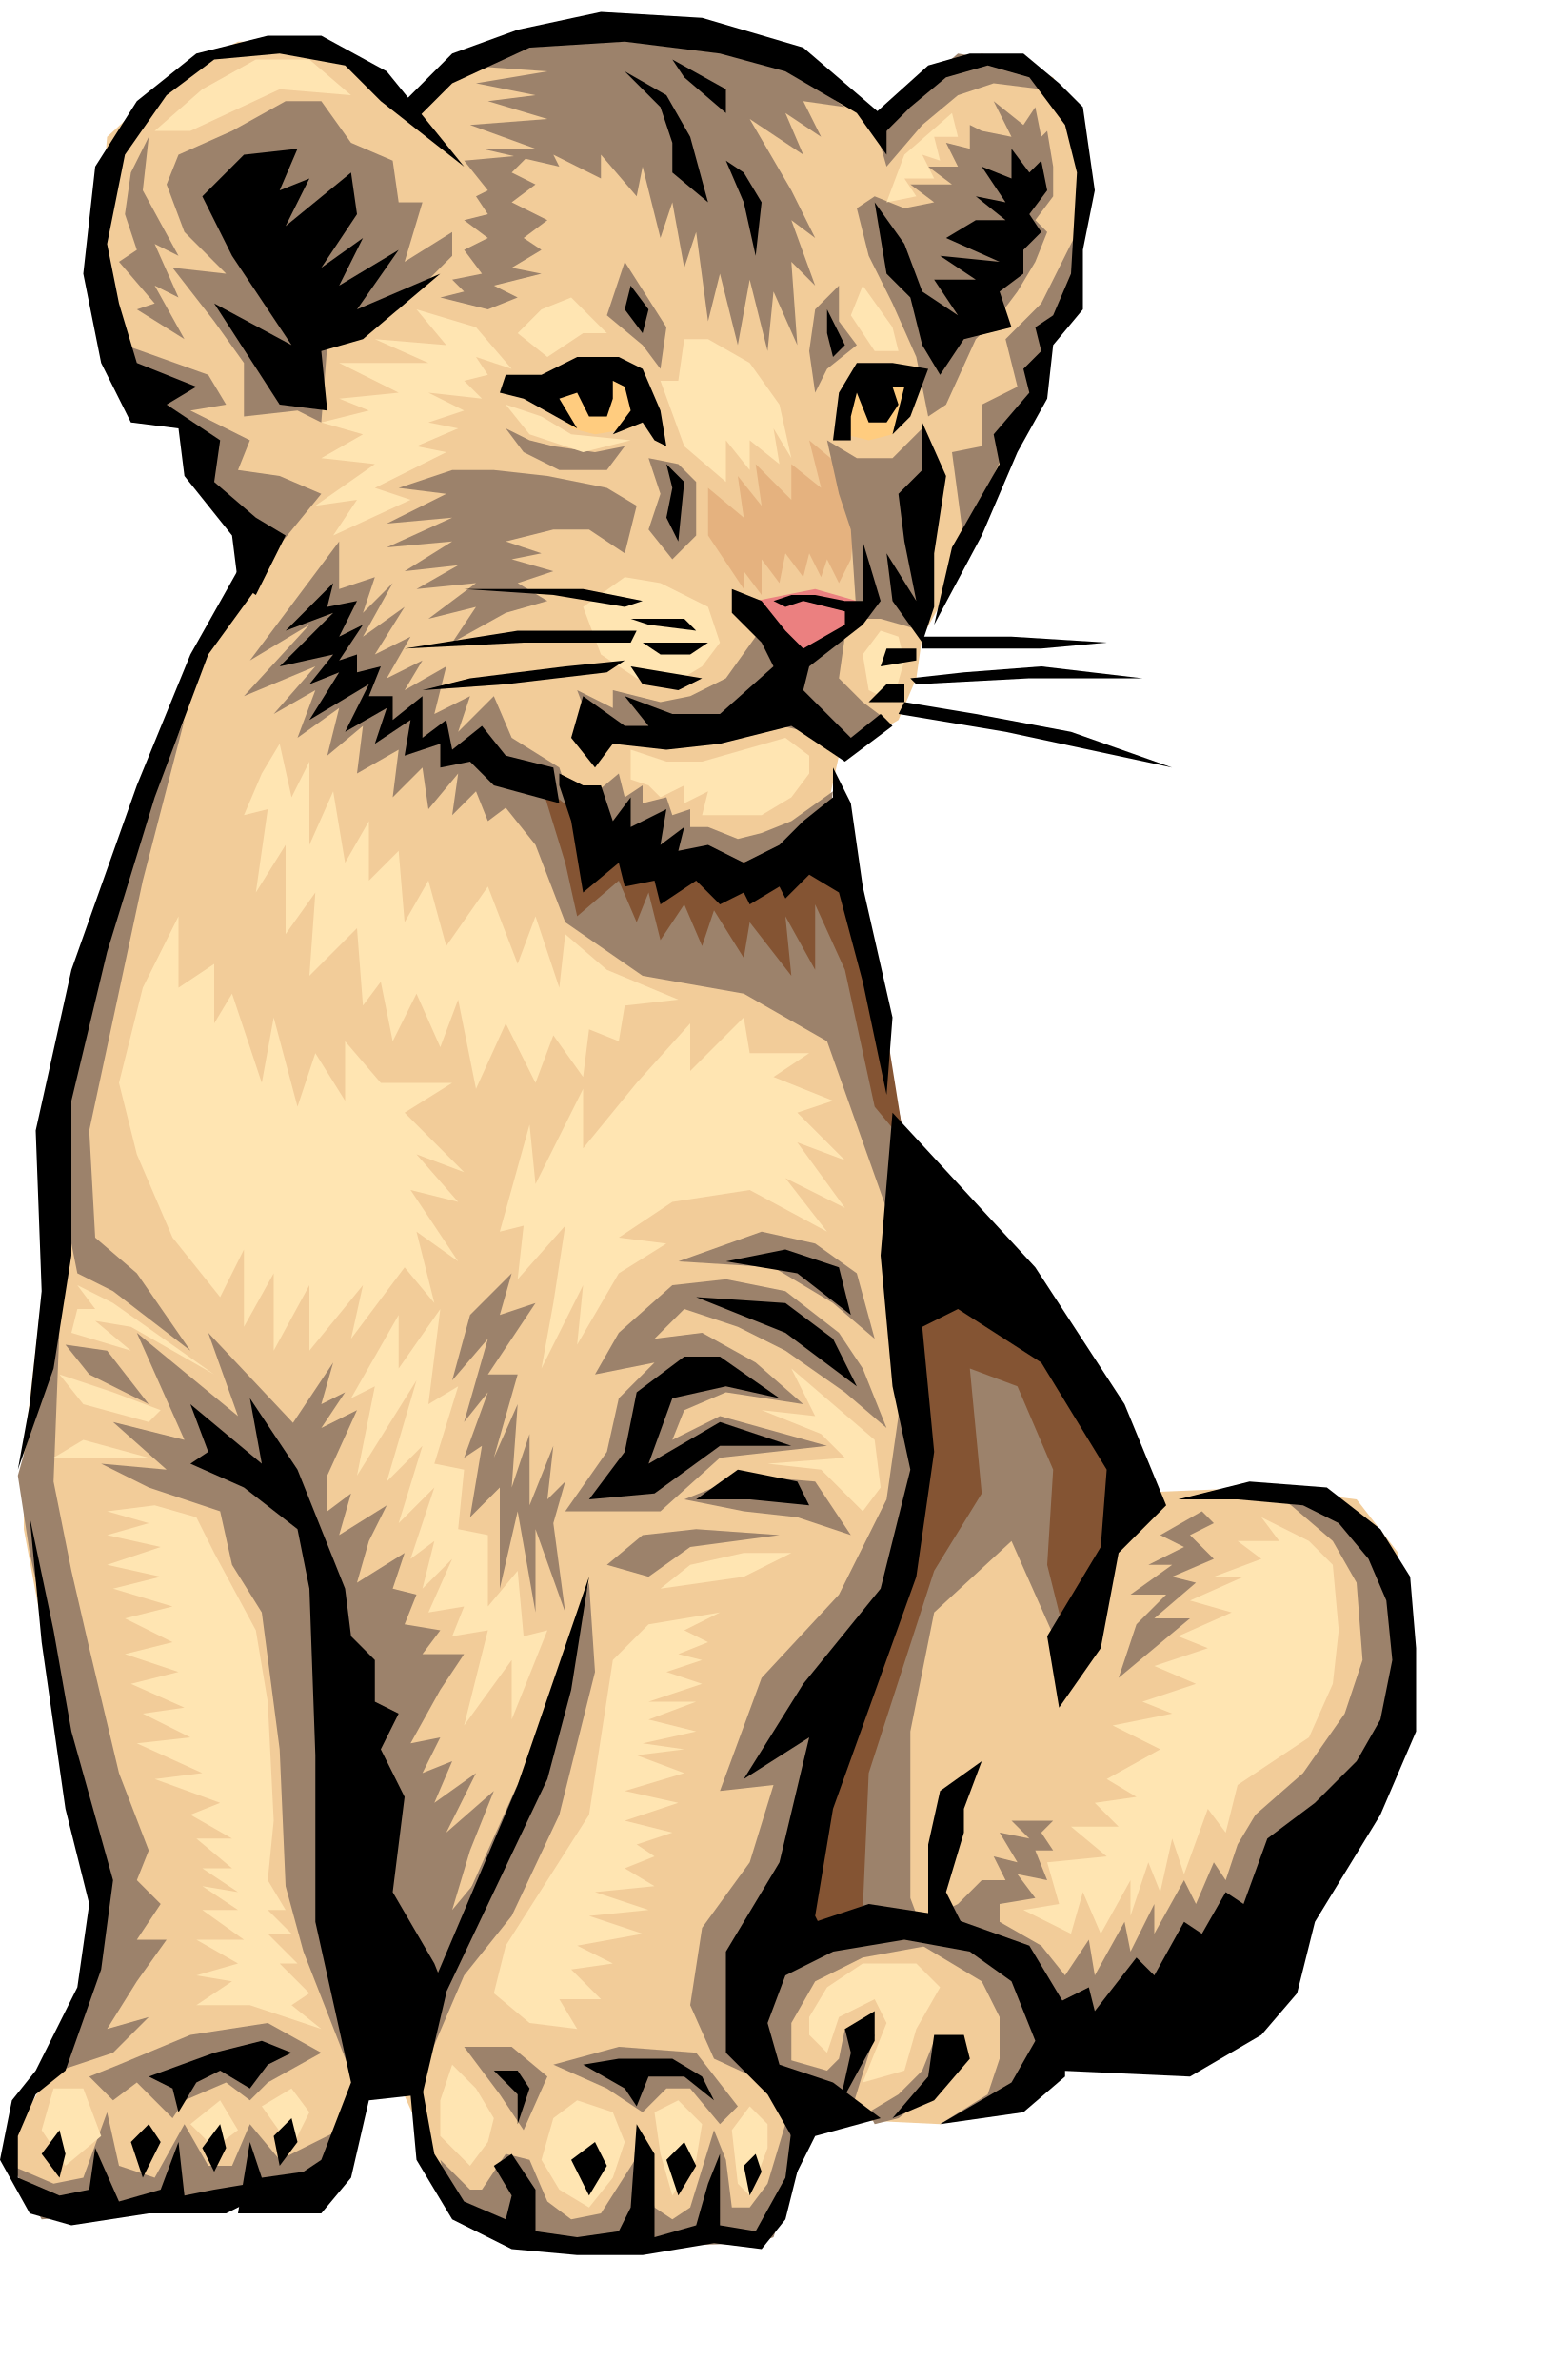
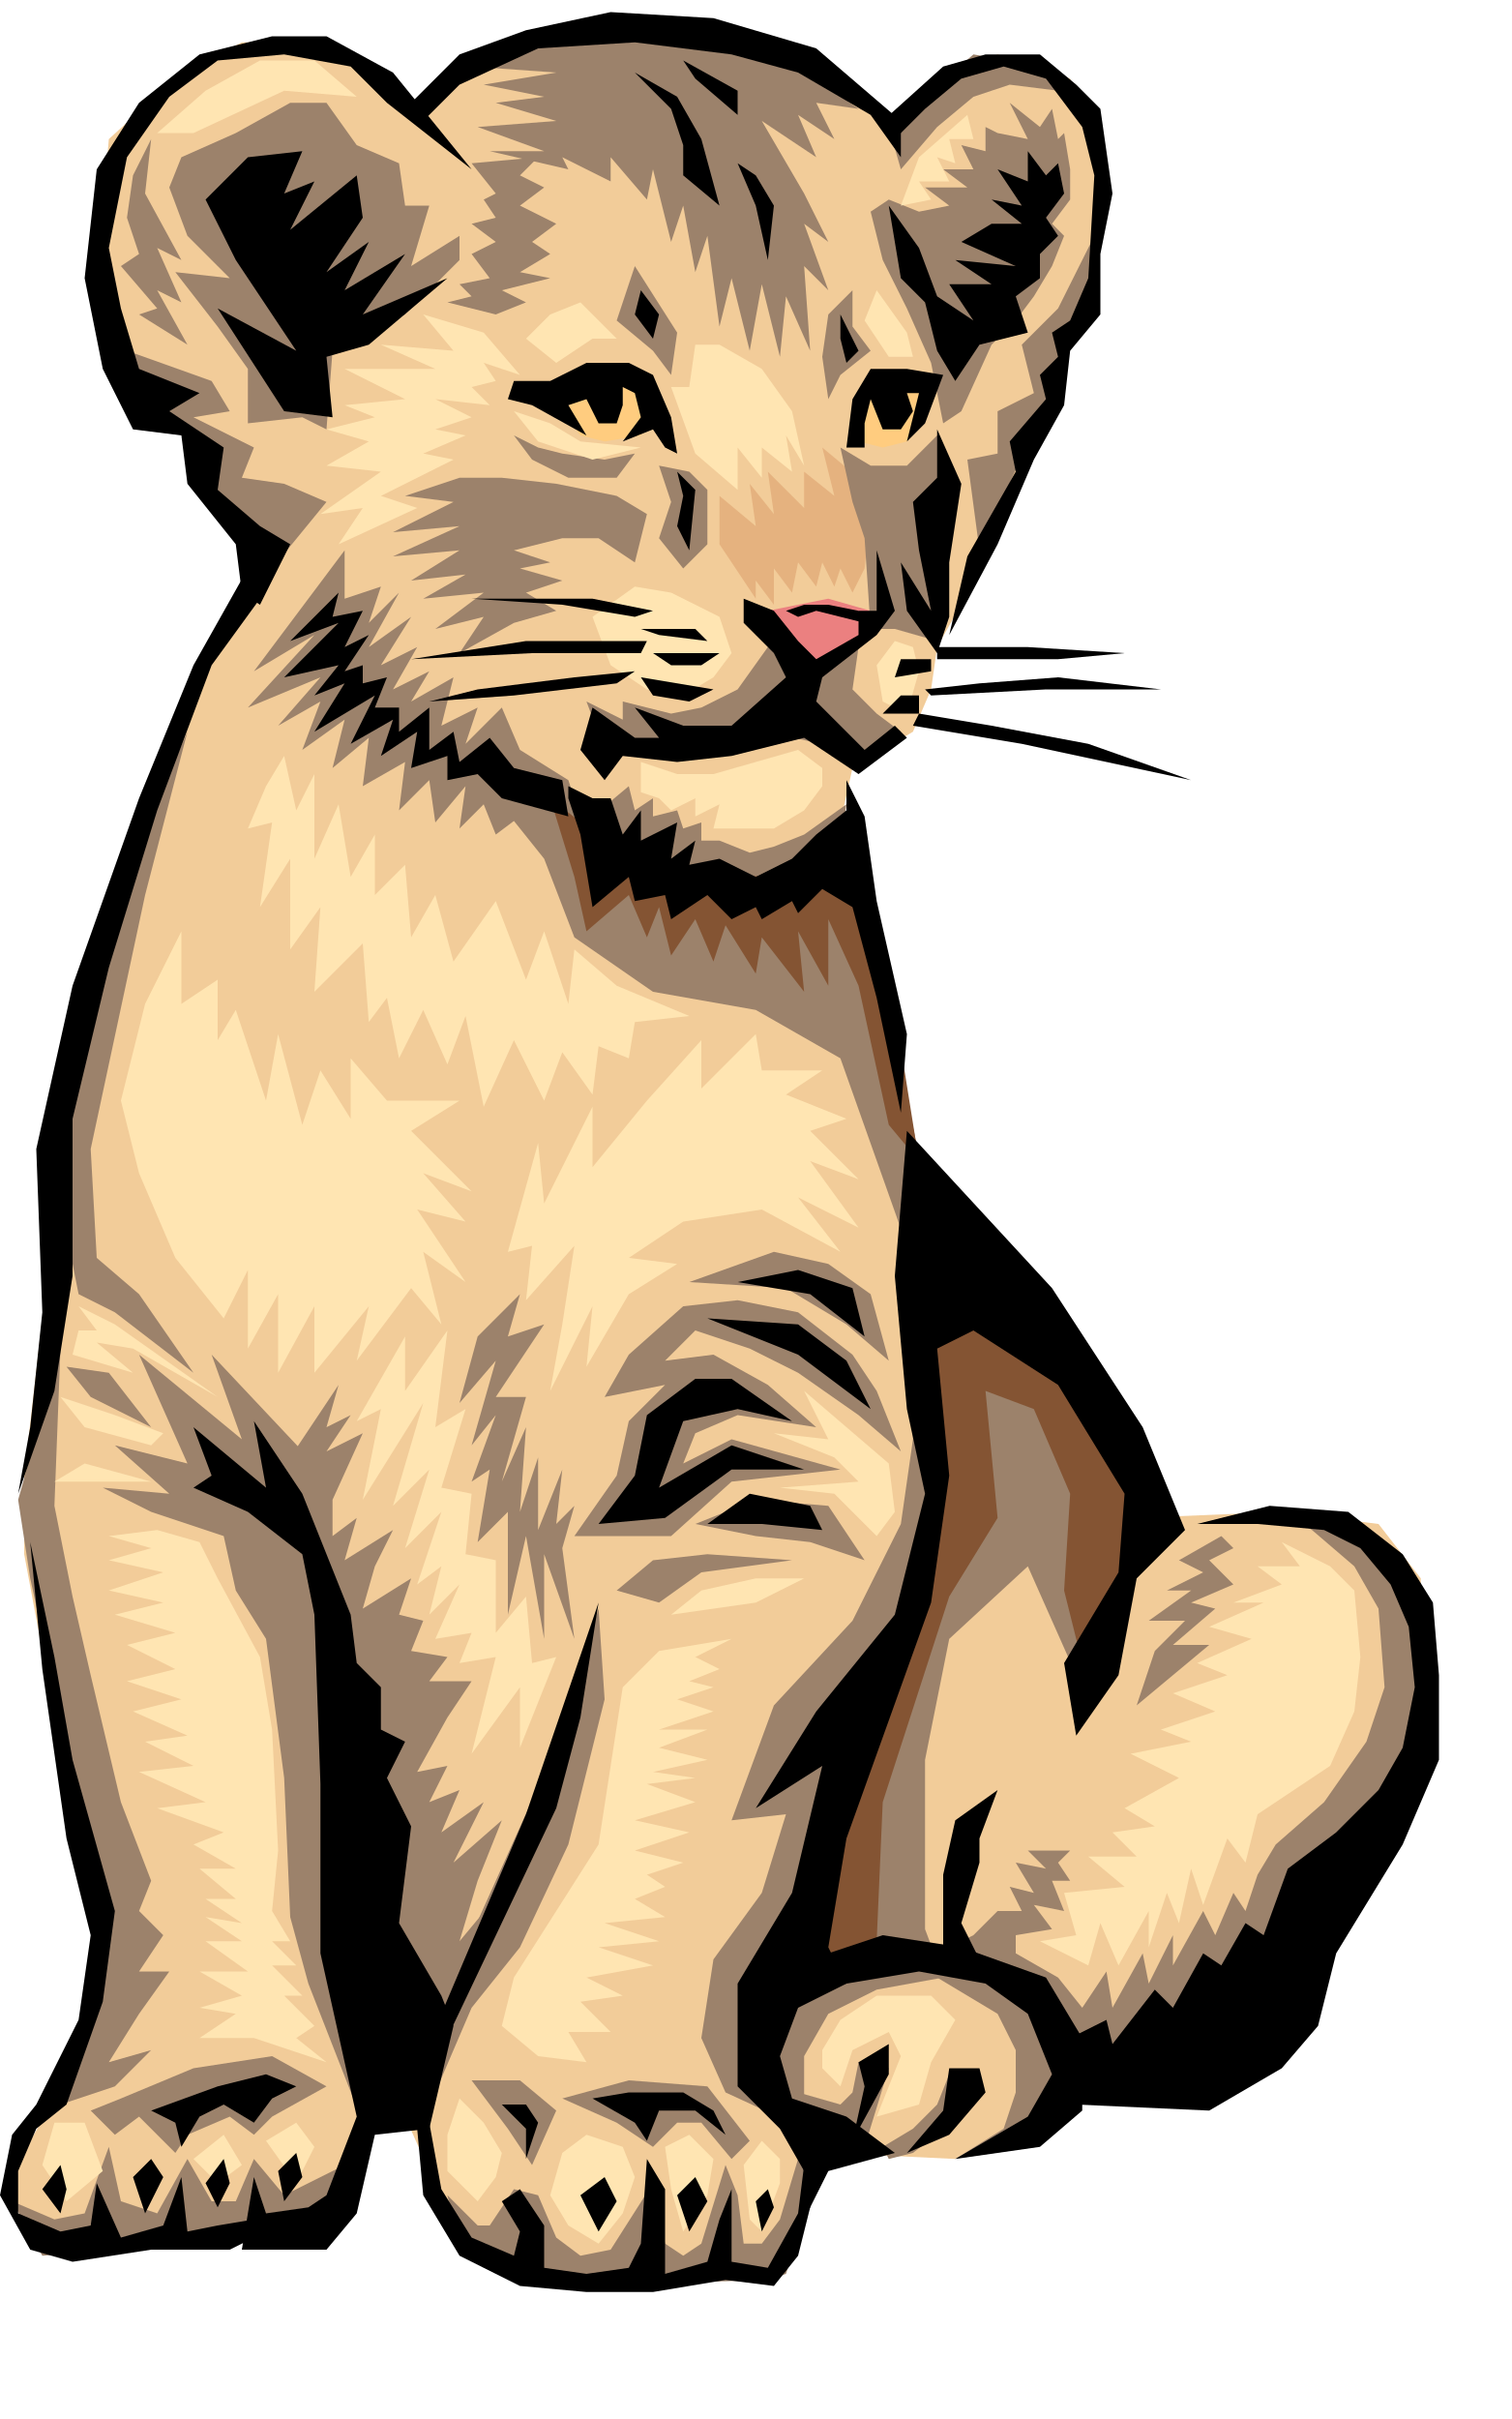
- <svg xmlns="http://www.w3.org/2000/svg" width="260" height="400">
+ <svg xmlns="http://www.w3.org/2000/svg" width="250" height="400">
  <g>
    <polygon fill="#f2cc99" points=" 69,18 82,8 99,3 118,5 135,12 149,21 156,13 165,9 177,13 183,28 180,50 164,91 155,107 154,114 151,121 141,127 139,136 155,206 157,251 126,342 133,357 128,376 83,376 75,368 67,350 61,350 53,369 4,369 2,361 5,354 12,342 16,321 4,257 4,244 7,218 9,179 26,127 43,93 32,77 30,70 24,67 16,49 17,35 18,23 30,12 40,7 53,7 62,12" />
    <polygon fill="#e5b27f" points=" 142,79 136,74 138,82 133,78 133,84 127,78 128,85 124,80 125,87 119,82 119,90 125,99 125,96 128,100 128,94 131,98 132,93 135,97 136,93 138,97 139,94 141,98 143,94 144,85" />
    <polygon fill="#eb8080" points=" 127,101 132,100 137,99 144,101 143,105 135,110" />
    <polygon fill="#f2cc99" points=" 178,229 157,248 139,296 126,349 137,356 158,357 183,342 212,332 235,288 235,261 228,252 212,250 188,251" />
    <g fill="#9c826b">
      <polygon points=" 56,229 48,241 48,250 57,281 63,325 71,338 81,315 76,321 79,311 83,301 75,308 80,298 73,303 76,296 71,298 74,292 69,293 74,284 78,278 71,278 74,274 68,273 70,268 66,267 68,261 60,266 62,259 65,253 57,258 59,251 55,254 55,248 60,237 54,240 58,234 54,236" />
      <polygon points=" 74,363 79,368 81,368 85,362 89,363 92,370 96,373 101,372 108,361 110,371 113,373 116,371 120,358 122,363 123,371 126,371 129,367 132,357 135,361 130,376 127,377 94,378 84,376 76,371" />
      <polygon points=" 212,250 219,251 228,258 236,270 235,287 225,304 205,332 177,343 171,352 158,357 166,352 168,346 168,339 165,333 155,327 155,323 161,320 165,316 169,316 167,312 171,313 168,308 173,309 170,306 177,306 175,308 177,311 174,311 176,316 171,315 174,319 168,320 168,323 175,327 179,332 183,326 184,332 189,323 190,328 194,320 194,325 199,316 201,320 204,313 206,316 208,310 211,305 219,298 226,288 229,279 228,266 224,259 217,253" />
      <polygon points=" 151,205 151,238 149,252 141,268 128,282 121,301 130,300 126,313 118,324 116,337 120,346 133,352 133,340 137,333 145,329 156,327 153,319 153,291 157,271 170,259 178,277 193,250 174,216" />
      <polygon points=" 78,127 90,142 95,155 108,164 125,167 139,175 150,206 152,191 141,140 121,148 100,136" />
      <polygon points=" 21,58 35,63 38,68 32,69 42,74 40,79 47,80 54,83 45,94 34,81 32,73 24,66" />
      <polygon points=" 71,34 67,34 66,27 59,24 54,17 48,17 39,22 30,26 28,31 31,39 38,46 29,45 36,54 41,61 41,70 50,69 54,71 55,58 67,52 76,43 76,39 68,44" />
      <polygon points=" 139,74 141,83 143,89 144,104 148,104 155,106 154,86 157,77 155,72 150,77 144,77" />
      <polygon points=" 105,44 102,53 108,58 111,62 112,55" />
      <polygon points=" 141,48 141,54 144,58 139,62 137,66 136,59 137,52" />
      <polygon points=" 98,135 104,130 105,134 108,132 108,135 112,134 113,137 116,136 116,139 119,139 124,141 128,140 133,138 140,133 139,140 126,146 104,144" />
      <polygon points=" 97,116 103,119 103,116 111,118 116,117 122,114 127,107 135,111 142,107 141,114 145,118 149,121 145,125 140,124 127,121 113,125 100,124" />
      <polygon points=" 147,33 152,35 157,34 153,31 160,31 156,28 161,28 159,24 163,25 163,21 165,22 170,23 167,17 172,21 174,18 175,23 176,22 177,28 177,33 174,37 176,39 174,44 171,49 168,53 164,57 159,68 156,70 154,60 150,51 146,43 144,35" />
      <polygon points=" 85,72 89,74 93,75 100,76 105,75 102,79 94,79 88,76" />
      <polygon points=" 86,214 79,221 76,232 82,225 78,239 82,234 78,245 81,243 79,255 84,250 84,267 87,254 90,271 90,257 95,271 93,256 95,249 92,252 93,243 89,253 89,241 86,250 87,236 83,245 87,231 82,231 90,219 84,221" />
    </g>
    <g fill="#ffcc7f">
      <polygon points=" 93,68 96,72 100,73 106,72 108,66 105,63 100,62" />
      <polygon points=" 144,64 142,68 142,73 146,74 150,73 154,64 149,62" />
    </g>
    <g fill="#9c826b">
      <polygon points=" 57,91 42,111 52,105 41,117 53,112 46,120 53,116 50,124 57,119 55,127 61,122 60,130 67,126 66,134 71,129 72,136 77,130 76,137 80,133 82,138 86,135 96,135 94,129 86,124 83,117 77,123 79,117 73,120 75,112 68,116 71,111 65,114 69,107 63,110 68,102 61,107 66,98 61,103 63,97 57,99" />
      <polygon points=" 83,79 76,79 67,82 75,83 65,88 76,87 65,92 76,91 68,96 77,95 70,99 80,98 72,104 80,102 76,108 85,103 92,101 87,98 93,96 86,94 91,93 85,91 93,89 99,89 105,93 107,85 102,82 92,80" />
      <polygon points=" 109,77 111,83 109,89 113,94 117,90 117,81 114,78" />
      <polygon points=" 122,128 127,126 134,127 136,129 134,130 130,128 124,129" />
      <polygon points=" 78,27 82,32 80,33 82,36 78,37 82,40 78,42 81,46 76,47 78,49 74,50 82,52 87,50 83,48 91,46 86,45 91,42 88,40 92,37 86,34 90,31 86,29 89,26" />
      <polygon points=" 82,17 92,20 79,21 90,25 81,25 94,28 93,26 101,30 101,26 107,33 108,28 111,40 113,34 115,45 117,39 119,54 121,46 124,58 126,47 129,59 130,49 134,58 133,44 137,48 133,37 137,40 133,32 126,20 135,26 132,19 138,23 135,17 142,18 132,11 116,6 94,6 78,11 92,12 80,14 90,16" />
      <polygon points=" 142,234 132,227 124,223 115,220 110,225 118,224 127,229 135,236 122,234 115,237 113,242 121,238 139,243 121,245 111,254 95,254 102,244 104,235 110,229 100,231 104,224 113,216 122,215 132,217 141,224 145,230 149,240" />
      <polygon points=" 115,252 125,248 137,249 143,258 134,255 125,254" />
      <polygon points=" 114,212 130,213 140,219 147,225 144,214 137,209 128,207" />
      <polygon points=" 102,263 108,258 117,257 131,258 116,260 109,265" />
      <polygon points=" 51,241 35,224 40,238 23,224 31,242 19,239 28,247 17,246 25,250 37,254 39,263 44,271 47,294 48,317 51,328 60,351 60,323 53,262 47,246" />
      <polygon points=" 2,364 9,367 14,366 18,355 20,364 26,366 31,357 35,364 39,364 42,357 47,363 53,360 59,357 54,369 7,373" />
      <polygon points=" 7,349 19,345 25,339 18,341 23,333 28,326 23,326 27,320 23,316 25,311 20,298 15,277 12,264 9,249 10,223 3,248 5,261 15,307 17,326 11,343" />
      <polygon points=" 11,226 15,231 25,236 18,227" />
      <polygon points=" 13,214 19,217 32,227 23,214 16,208 15,190 24,148 31,121 24,137 14,170 8,189" />
      <polygon points=" 202,254 195,258 199,260 193,263 197,263 190,268 196,268 191,273 188,282 200,272 194,272 201,266 197,265 204,262 200,258 204,256" />
    </g>
    <g fill="#845433">
      <polygon points=" 151,213 165,212 179,225 189,246 187,262 179,275 176,263 177,247 171,233 163,230 165,251 157,264 146,298 145,321 133,326 143,285 154,260 153,240" />
      <polygon points=" 91,132 95,145 97,154 104,148 107,155 109,150 111,158 115,152 118,159 120,153 125,161 126,155 133,164 132,154 137,163 137,152 142,163 147,186 152,192 148,167 141,143 124,145 105,143" />
    </g>
    <g fill="#9c826b">
      <polygon points=" 31,57 23,52 26,51 20,44 23,42 21,36 22,29 25,23 24,32 30,43 26,41 30,50 26,48" />
      <polygon points=" 147,21 149,28 155,21 161,16 167,14 175,15 173,11 161,9" />
      <polygon points=" 181,39 175,51 169,57 171,65 165,68 165,75 160,76 162,91 171,71 180,51" />
      <polygon points=" 132,346 139,348 141,346 142,341 147,342 143,355 133,350" />
      <polygon points=" 146,355 151,352 155,348 157,343 160,349 151,356 147,357" />
      <polygon points=" 99,266 100,281 94,305 86,322 78,332 72,346 73,331 91,291" />
      <polygon points=" 20,347 32,342 45,340 54,345 45,350 42,353 38,350 31,353 29,356 23,350 19,353 15,349" />
      <polygon points=" 78,344 86,344 92,349 88,358 84,352" />
      <polygon points=" 93,347 104,344 117,345 124,354 121,357 116,351 112,351 108,355 102,351" />
    </g>
    <g fill="#000000">
      <polygon points=" 105,12 111,18 113,24 113,29 119,34 116,23 112,16" />
      <polygon points=" 122,27 125,34 127,43 128,34 125,29" />
      <polygon points=" 115,13 122,19 122,15 113,10" />
    </g>
    <g fill="#ffe5b2">
      <polygon points=" 116,172 107,182 98,193 98,183 90,199 89,189 84,207 88,206 87,215 95,206 93,219 91,230 98,216 97,226 104,214 112,209 104,208 113,202 126,200 139,207 132,198 142,203 134,192 142,195 134,187 140,185 130,181 136,177 126,177 125,171 116,180" />
      <polygon points=" 74,220 67,230 67,221 59,235 63,233 60,248 70,232 65,249 71,243 67,256 73,250 69,262 73,259 71,267 76,262 72,271 78,270 76,275 82,274 78,290 86,279 86,289 92,274 88,275 87,264 82,270 82,258 77,257 78,247 73,246 77,233 72,236" />
      <polygon points=" 133,230 147,242 148,250 145,254 138,247 129,246 142,245 138,241 128,237 137,238" />
      <polygon points=" 133,261 125,261 116,263 111,267 125,265" />
      <polygon points=" 121,271 109,273 103,279 99,305 92,316 85,327 83,335 89,340 97,341 94,336 101,336 96,331 103,330 97,327 108,325 99,322 109,321 100,318 110,317 105,314 110,312 107,310 113,308 105,306 114,303 105,301 115,298 107,295 115,294 108,293 117,291 109,289 117,286 109,286 118,283 112,281 118,279 114,278 119,276 115,274" />
      <polygon points=" 79,364 74,359 74,353 76,347 80,351 83,356 82,360" />
      <polygon points=" 91,363 93,356 97,353 103,355 105,360 103,366 99,371 94,368" />
      <polygon points=" 110,355 114,353 118,357 117,363 113,369 111,362" />
      <polygon points=" 126,354 123,358 124,367 126,369 129,361 129,357" />
      <polygon points=" 30,154 24,166 20,182 23,194 29,208 37,218 41,210 41,223 46,214 46,227 52,216 52,227 61,216 59,225 68,213 73,219 70,207 77,212 69,200 77,202 70,194 78,197 68,187 76,182 64,182 58,175 58,185 53,177 50,186 46,171 44,182 39,167 36,172 36,162 30,166" />
      <polygon points=" 44,130 41,137 45,136 43,150 48,142 48,157 53,150 52,164 60,156 61,169 64,165 66,175 70,167 74,176 77,168 80,183 85,172 90,182 93,174 98,181 99,173 104,175 105,169 114,168 102,163 95,157 94,166 90,154 87,162 82,149 75,159 72,148 68,155 67,143 62,148 62,138 58,145 56,133 52,142 52,128 49,134 47,125" />
      <polygon points=" 13,216 19,219 36,231 22,223 16,222 22,227 12,224 13,220 16,220" />
      <polygon points=" 10,231 14,236 25,239 27,237 19,234" />
      <polygon points=" 9,245 14,242 25,245 13,245" />
      <polygon points=" 33,255 26,253 18,254 25,256 18,258 27,260 18,263 27,265 19,267 29,270 21,272 29,276 21,278 30,281 22,283 31,287 24,288 32,292 23,293 34,298 26,299 37,303 32,305 39,309 33,309 39,314 34,314 40,318 34,317 40,321 34,321 41,326 33,326 40,330 33,332 39,333 33,337 42,337 54,341 49,337 52,335 47,330 50,330 45,325 49,325 45,321 48,321 45,316 46,306 45,286 43,274 36,261" />
      <polygon points=" 7,358 9,351 14,351 17,359 11,364" />
      <polygon points=" 44,354 49,351 52,355 49,361" />
      <polygon points=" 32,357 37,353 40,358 36,361" />
      <polygon points=" 139,334 145,330 154,330 158,334 154,341 152,348 145,350 149,340 147,336 141,339 139,345 136,342 136,339" />
      <polygon points=" 208,259 215,259 212,255 220,259 224,263 225,274 224,283 220,292 208,300 206,308 203,304 199,315 197,309 195,318 193,313 190,322 190,316 185,325 182,318 180,325 172,321 178,320 176,313 186,312 180,307 188,307 184,303 191,302 186,299 195,294 187,290 197,288 192,286 201,283 194,280 203,277 198,275 207,271 200,269 209,265 204,265 212,262" />
      <polygon points=" 106,126 106,131 109,132 111,134 115,132 115,135 119,133 118,137 123,137 128,137 133,134 136,130 136,127 132,124 118,128 112,128 106,126 106,126 106,126" />
      <polygon points=" 107,114 101,110 98,102 105,97 111,98 119,102 121,108 118,112 113,115" />
      <polygon points=" 148,106 145,110 146,116 150,118 152,111 151,107" />
      <polygon points=" 80,55 70,52 75,58 63,57 72,61 57,61 67,66 57,67 62,69 54,71 61,73 54,77 63,78 53,85 60,84 56,90 69,84 63,82 75,76 70,75 77,72 72,71 78,69 72,66 81,67 78,64 82,63 80,60 86,62" />
      <polygon points=" 87,56 91,52 96,50 102,56 98,56 92,60" />
      <polygon points=" 85,68 89,73 98,76 106,74 96,73 91,70" />
      <polygon points=" 115,57 114,64 111,64 115,75 122,81 122,74 126,79 126,74 131,78 130,72 133,77 131,68 126,61 119,57" />
      <polygon points=" 145,48 143,53 147,59 151,59 150,55" />
      <polygon points=" 26,22 34,15 43,10 52,10 59,16 47,15 32,22" />
      <polygon points=" 160,19 152,26 149,34 154,33 152,30 157,30 155,26 158,27 157,23 161,23" />
    </g>
    <g fill="#000000">
      <polygon points=" 98,117 105,122 109,122 105,117 113,120 121,120 130,112 128,108 123,103 123,99 128,101 132,106 135,109 142,105 142,101 145,101 145,91 148,101 145,105 136,112 135,116 143,124 148,120 150,122 142,128 133,122 121,125 112,126 103,125 100,129 96,124" />
      <polygon points=" 146,118 152,118 152,115 149,115" />
      <polygon points=" 148,112 154,111 154,109 149,109" />
      <polygon points=" 106,112 108,115 114,116 118,114" />
      <polygon points=" 108,108 111,110 116,110 119,108" />
      <polygon points=" 106,104 109,105 117,106 115,104" />
      <polygon points=" 50,25 41,26 34,33 39,43 49,58 36,51 47,68 55,69 54,59 61,57 74,46 60,52 67,42 57,48 61,40 54,45 60,36 59,29 48,38 52,30 47,32" />
      <polygon points=" 147,34 152,41 155,49 161,53 157,47 164,47 158,43 168,44 159,40 164,37 169,37 164,33 169,34 165,28 170,30 170,25 173,29 175,27 176,32 173,36 175,39 172,42 172,46 168,49 170,55 162,57 158,63 155,58 153,50 149,46" />
      <polygon points=" 155,71 159,80 157,93 157,102 155,108 150,101 149,93 154,101 152,91 151,83 155,79" />
      <polygon points=" 112,78 115,81 114,91 112,87 113,82" />
      <polygon points=" 78,28 64,17 58,11 47,9 36,10 28,16 21,26 18,41 20,51 23,61 33,65 28,68 37,74 36,81 43,87 48,90 43,100 40,98 39,90 31,80 30,72 22,71 17,61 14,46 16,28 23,17 33,9 45,6 54,6 65,12" />
      <polygon points=" 67,18 76,9 87,5 101,2 118,3 135,8 149,20 149,26 144,19 132,12 121,9 105,7 89,8 76,14 70,20" />
      <polygon points=" 56,98 48,106 56,103 47,112 56,110 52,115 57,113 52,121 62,115 58,123 65,119 63,125 69,121 68,127 74,125 74,129 79,128 83,132 94,135 93,129 85,127 81,122 76,126 75,121 71,124 71,117 66,121 66,117 62,117 64,112 60,113 60,110 57,111 61,105 57,107 60,101 55,102" />
      <polygon points=" 101,132 103,138 106,134 106,139 112,136 111,142 115,139 114,143 119,142 125,145 131,142 135,138 140,134 140,129 143,135 145,149 150,171 149,184 145,165 141,150 136,147 132,151 131,149 126,152 125,150 121,152 117,148 111,152 110,148 105,149 104,145 98,150 96,138 94,132 94,130 98,132" />
      <polygon points=" 41,94 32,110 23,132 12,163 6,190 7,217 5,236 3,247 9,230 12,211 12,185 18,160 26,134 35,110 43,99" />
      <polygon points=" 32,246 41,250 50,257 52,267 53,295 53,323 59,350 54,363 51,365 44,366 42,360 40,372 54,372 59,366 62,353 71,352 75,335 73,330 66,318 68,302 64,294 67,288 63,286 63,279 59,275 58,267 56,262 50,247 42,235 44,246 32,236 35,244" />
      <polygon points=" 134,324 146,320 159,322 173,327 179,337 179,349 172,355 158,357 170,350 174,343 170,333 163,328 152,326 134,329" />
      <polygon points=" 173,339 183,334 184,338 191,329 194,332 199,323 202,325 206,318 209,320 213,309 221,303 228,296 232,289 234,279 233,269 230,262 225,256 219,253 208,252 198,252 210,249 223,250 232,257 237,265 238,277 238,291 232,305 221,323 218,335 212,342 200,349 178,348" />
      <polygon points=" 165,296 158,301 156,310 156,323 162,324 159,318 162,308 162,304" />
      <polygon points=" 99,252 105,244 107,234 115,228 121,228 131,235 122,233 113,235 109,246 121,239 133,243 121,243 110,251" />
      <polygon points=" 117,252 124,247 134,249 136,253 126,252" />
      <polygon points=" 117,218 132,224 144,233 140,225 132,219 117,218 117,218 117,218" />
      <polygon points=" 122,212 134,214 143,221 141,213 132,210" />
      <polygon points=" 69,352 70,363 76,373 86,378 97,379 108,379 120,377 128,378 132,373 135,361 133,358 132,366 127,375 121,374 121,362 119,367 117,374 110,376 110,362 107,357 106,371 104,375 97,376 90,375 90,368 86,362 83,364 86,369 85,373 78,370 73,362 71,351" />
      <polygon points=" 100,360 96,363 99,369 102,364" />
      <polygon points=" 115,360 112,363 114,369 117,364" />
      <polygon points=" 127,362 125,364 126,369 128,365" />
      <polygon points=" 5,255 7,276 11,304 15,320 13,334 6,348 2,353 0,363 5,372 12,374 25,372 38,372 44,369 42,367 36,368 31,369 30,360 27,368 20,370 16,361 15,368 10,369 3,366 3,359 6,352 11,348 17,331 19,316 12,291 9,274" />
      <polygon points=" 10,358 7,362 10,366 11,362" />
      <polygon points=" 25,357 22,360 24,366 27,360" />
      <polygon points=" 37,357 34,361 36,365 38,361" />
      <polygon points=" 49,356 46,359 47,364 50,360" />
      <polygon points=" 130,101 132,102 135,101 139,102 143,103 142,101 137,100 133,100" />
      <polygon points=" 106,48 105,52 108,56 109,52" />
      <polygon points=" 139,52 139,56 140,60 142,58 141,56" />
      <polygon points=" 25,349 29,351 30,355 33,350 37,348 42,351 45,347 49,345 44,343 36,345" />
      <polygon points=" 98,347 105,351 107,354 109,349 115,349 120,353 118,349 113,346 104,346" />
      <polygon points=" 83,348 87,352 87,357 89,351 87,348" />
      <polygon points=" 155,107 163,107 170,107 186,108 175,109 155,109" />
      <polygon points=" 153,114 162,113 175,112 192,114 173,114 154,115" />
      <polygon points=" 152,118 164,120 180,123 197,129 169,123 151,120" />
      <polygon points=" 68,109 87,106 107,106 106,108 88,108" />
      <polygon points=" 105,111 95,112 79,114 71,116 85,115 102,113" />
      <polygon points=" 108,101 98,99 87,99 78,99 93,100 105,102" />
      <polygon points=" 85,63 91,63 97,60 104,60 108,62 111,69 112,75 110,74 108,71 103,73 106,69 105,65 103,64 103,67 102,70 99,70 97,66 94,67 97,72 88,67 84,66" />
      <polygon points=" 140,74 141,66 144,61 150,61 156,62 153,70 150,73 152,65 150,65 151,68 149,71 146,71 144,66 143,70 143,74" />
      <polygon points=" 146,20 156,11 163,9 172,9 178,14 182,18 184,32 182,42 182,52 177,58 176,67 171,76 165,90 157,105 160,92 164,85 168,78 167,73 173,66 172,62 175,59 174,55 177,53 180,46 181,29 179,21 173,13 166,11 159,13 153,18 148,23" />
      <polygon points=" 150,187 148,211 150,233 153,247 148,267 135,283 125,299 136,292 131,313 122,328 122,345 129,352 133,359 133,367 137,359 148,356 140,350 131,347 129,340 132,332 140,328 137,322 140,304 154,265 157,244 155,223 161,220 175,229 186,247 185,260 176,275 178,287 185,277 188,261 196,253 189,236 174,213" />
      <polygon points=" 147,338 142,341 143,345 141,354 147,343" />
      <polygon points=" 157,342 156,349 150,356 157,353 163,346 162,342" />
      <polygon points=" 99,265 96,284 92,299 73,339 73,333 87,300" />
    </g>
  </g>
</svg>
